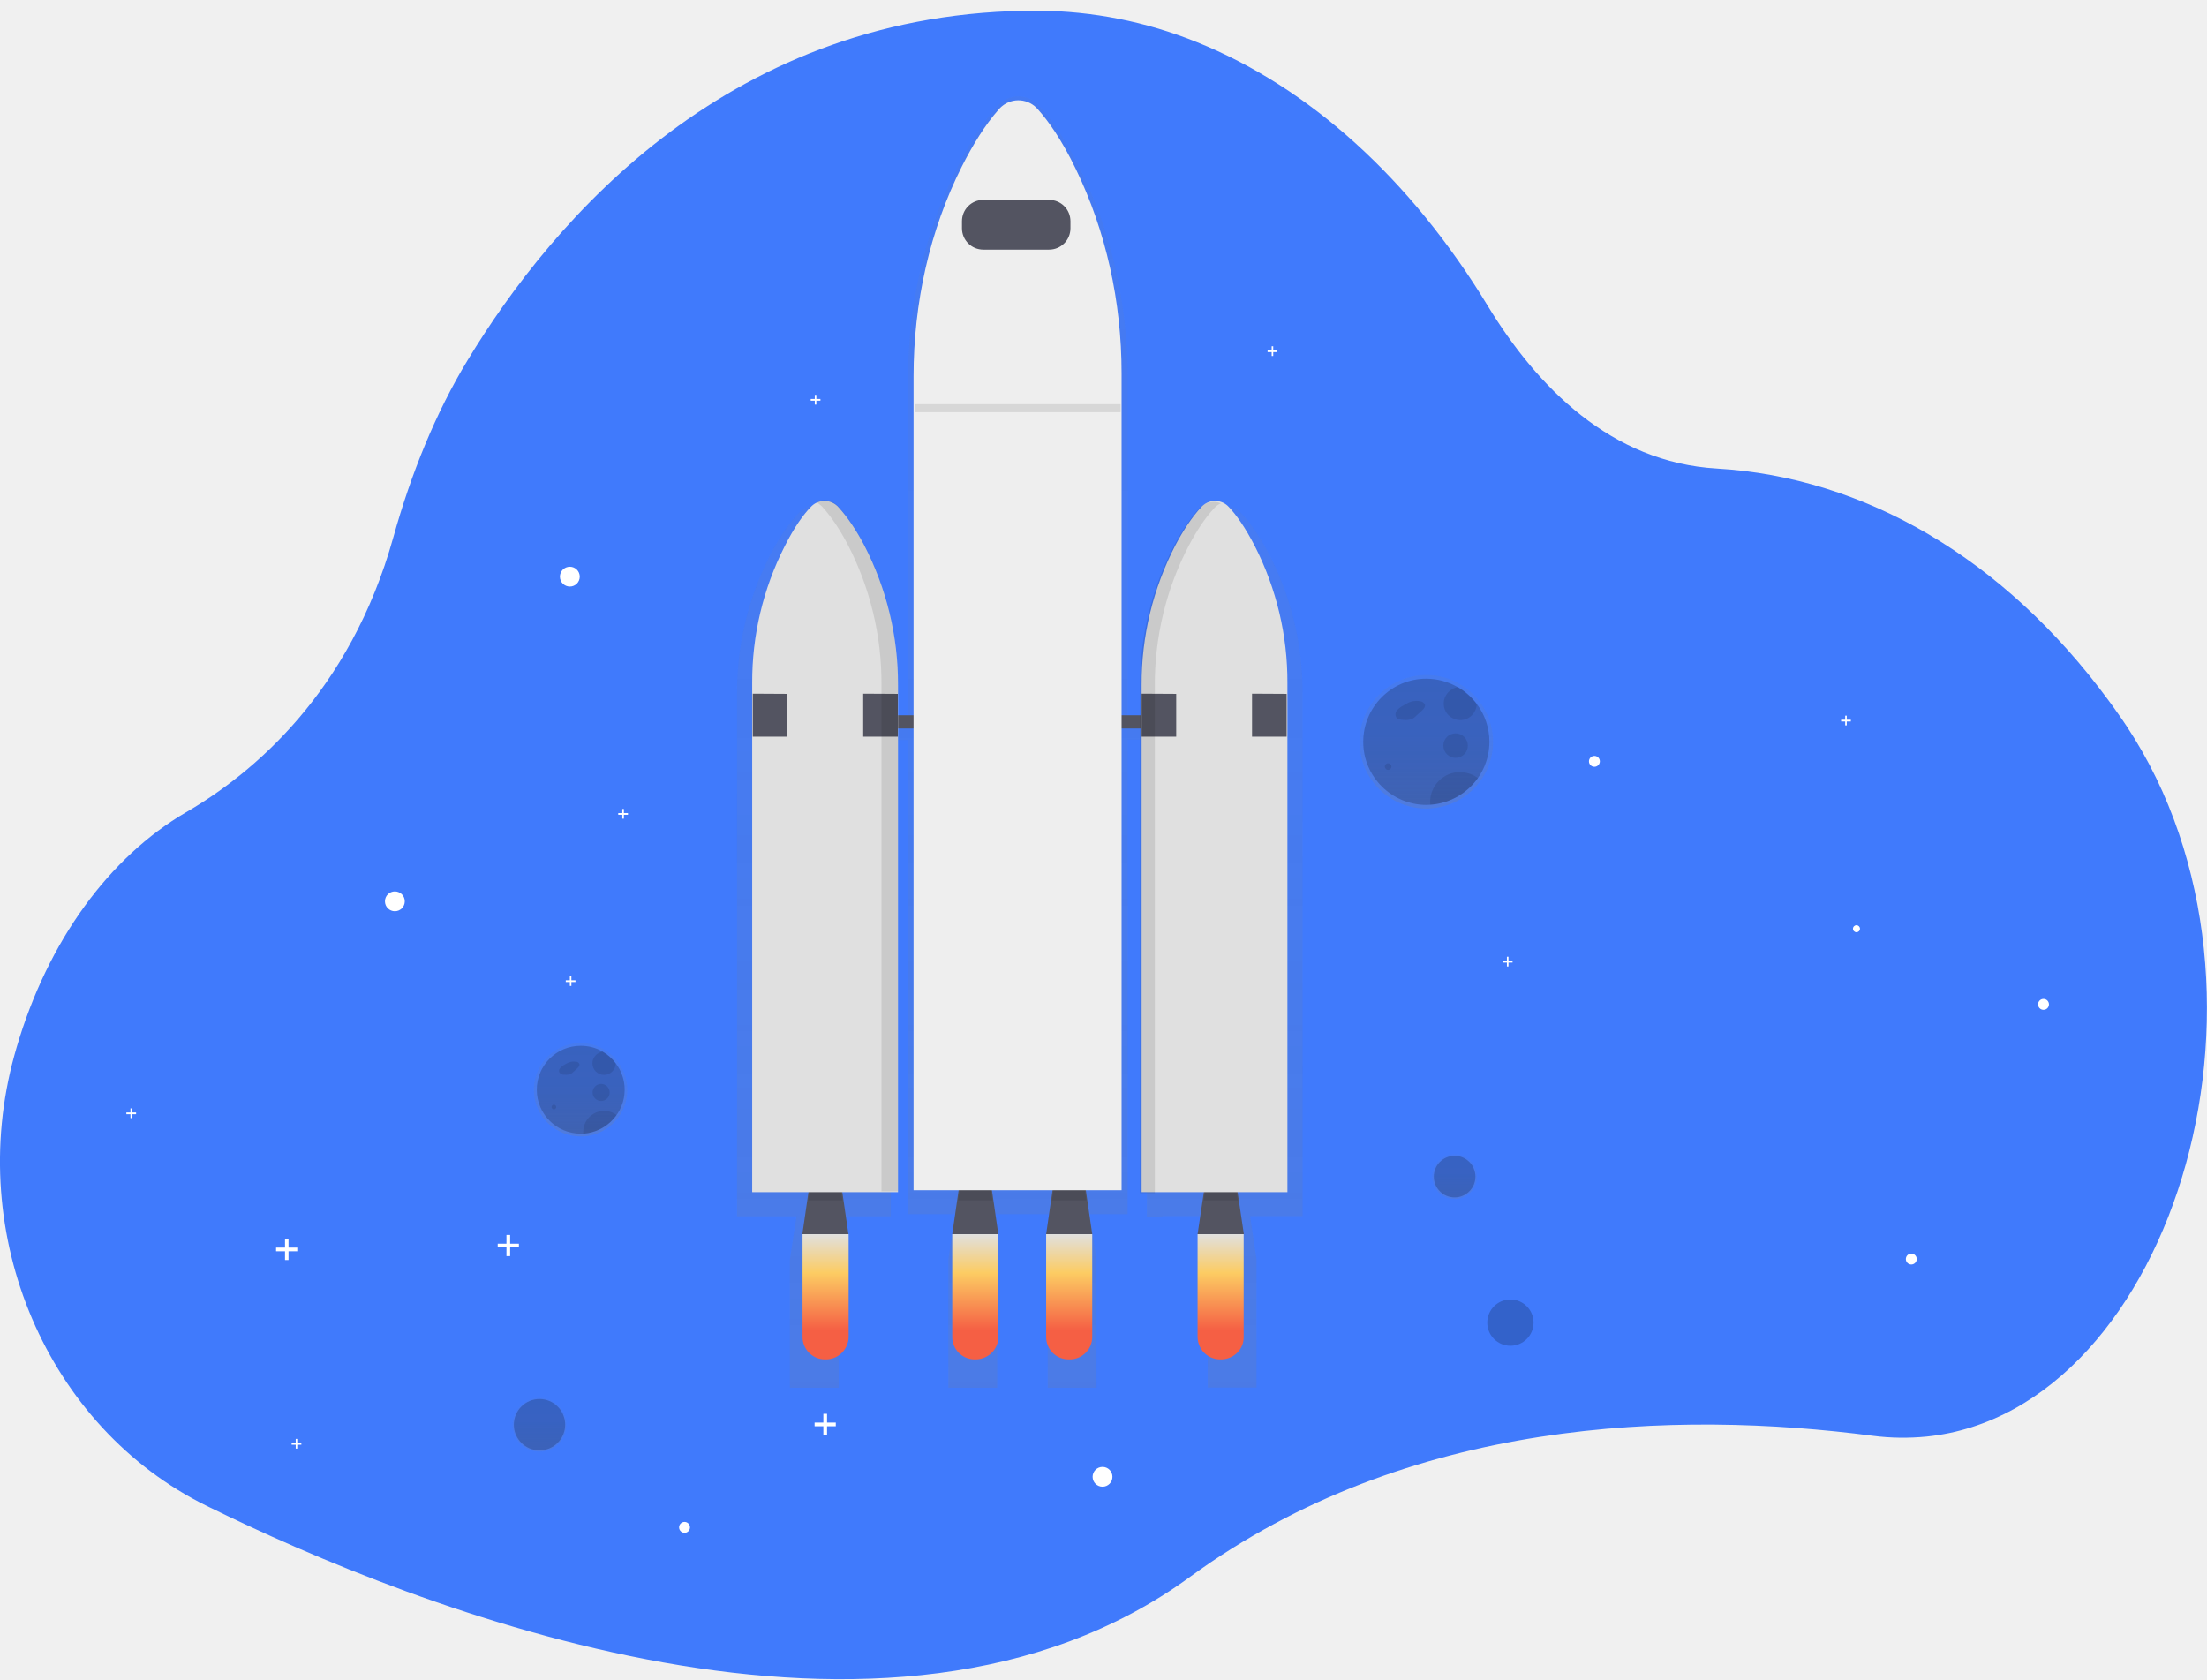
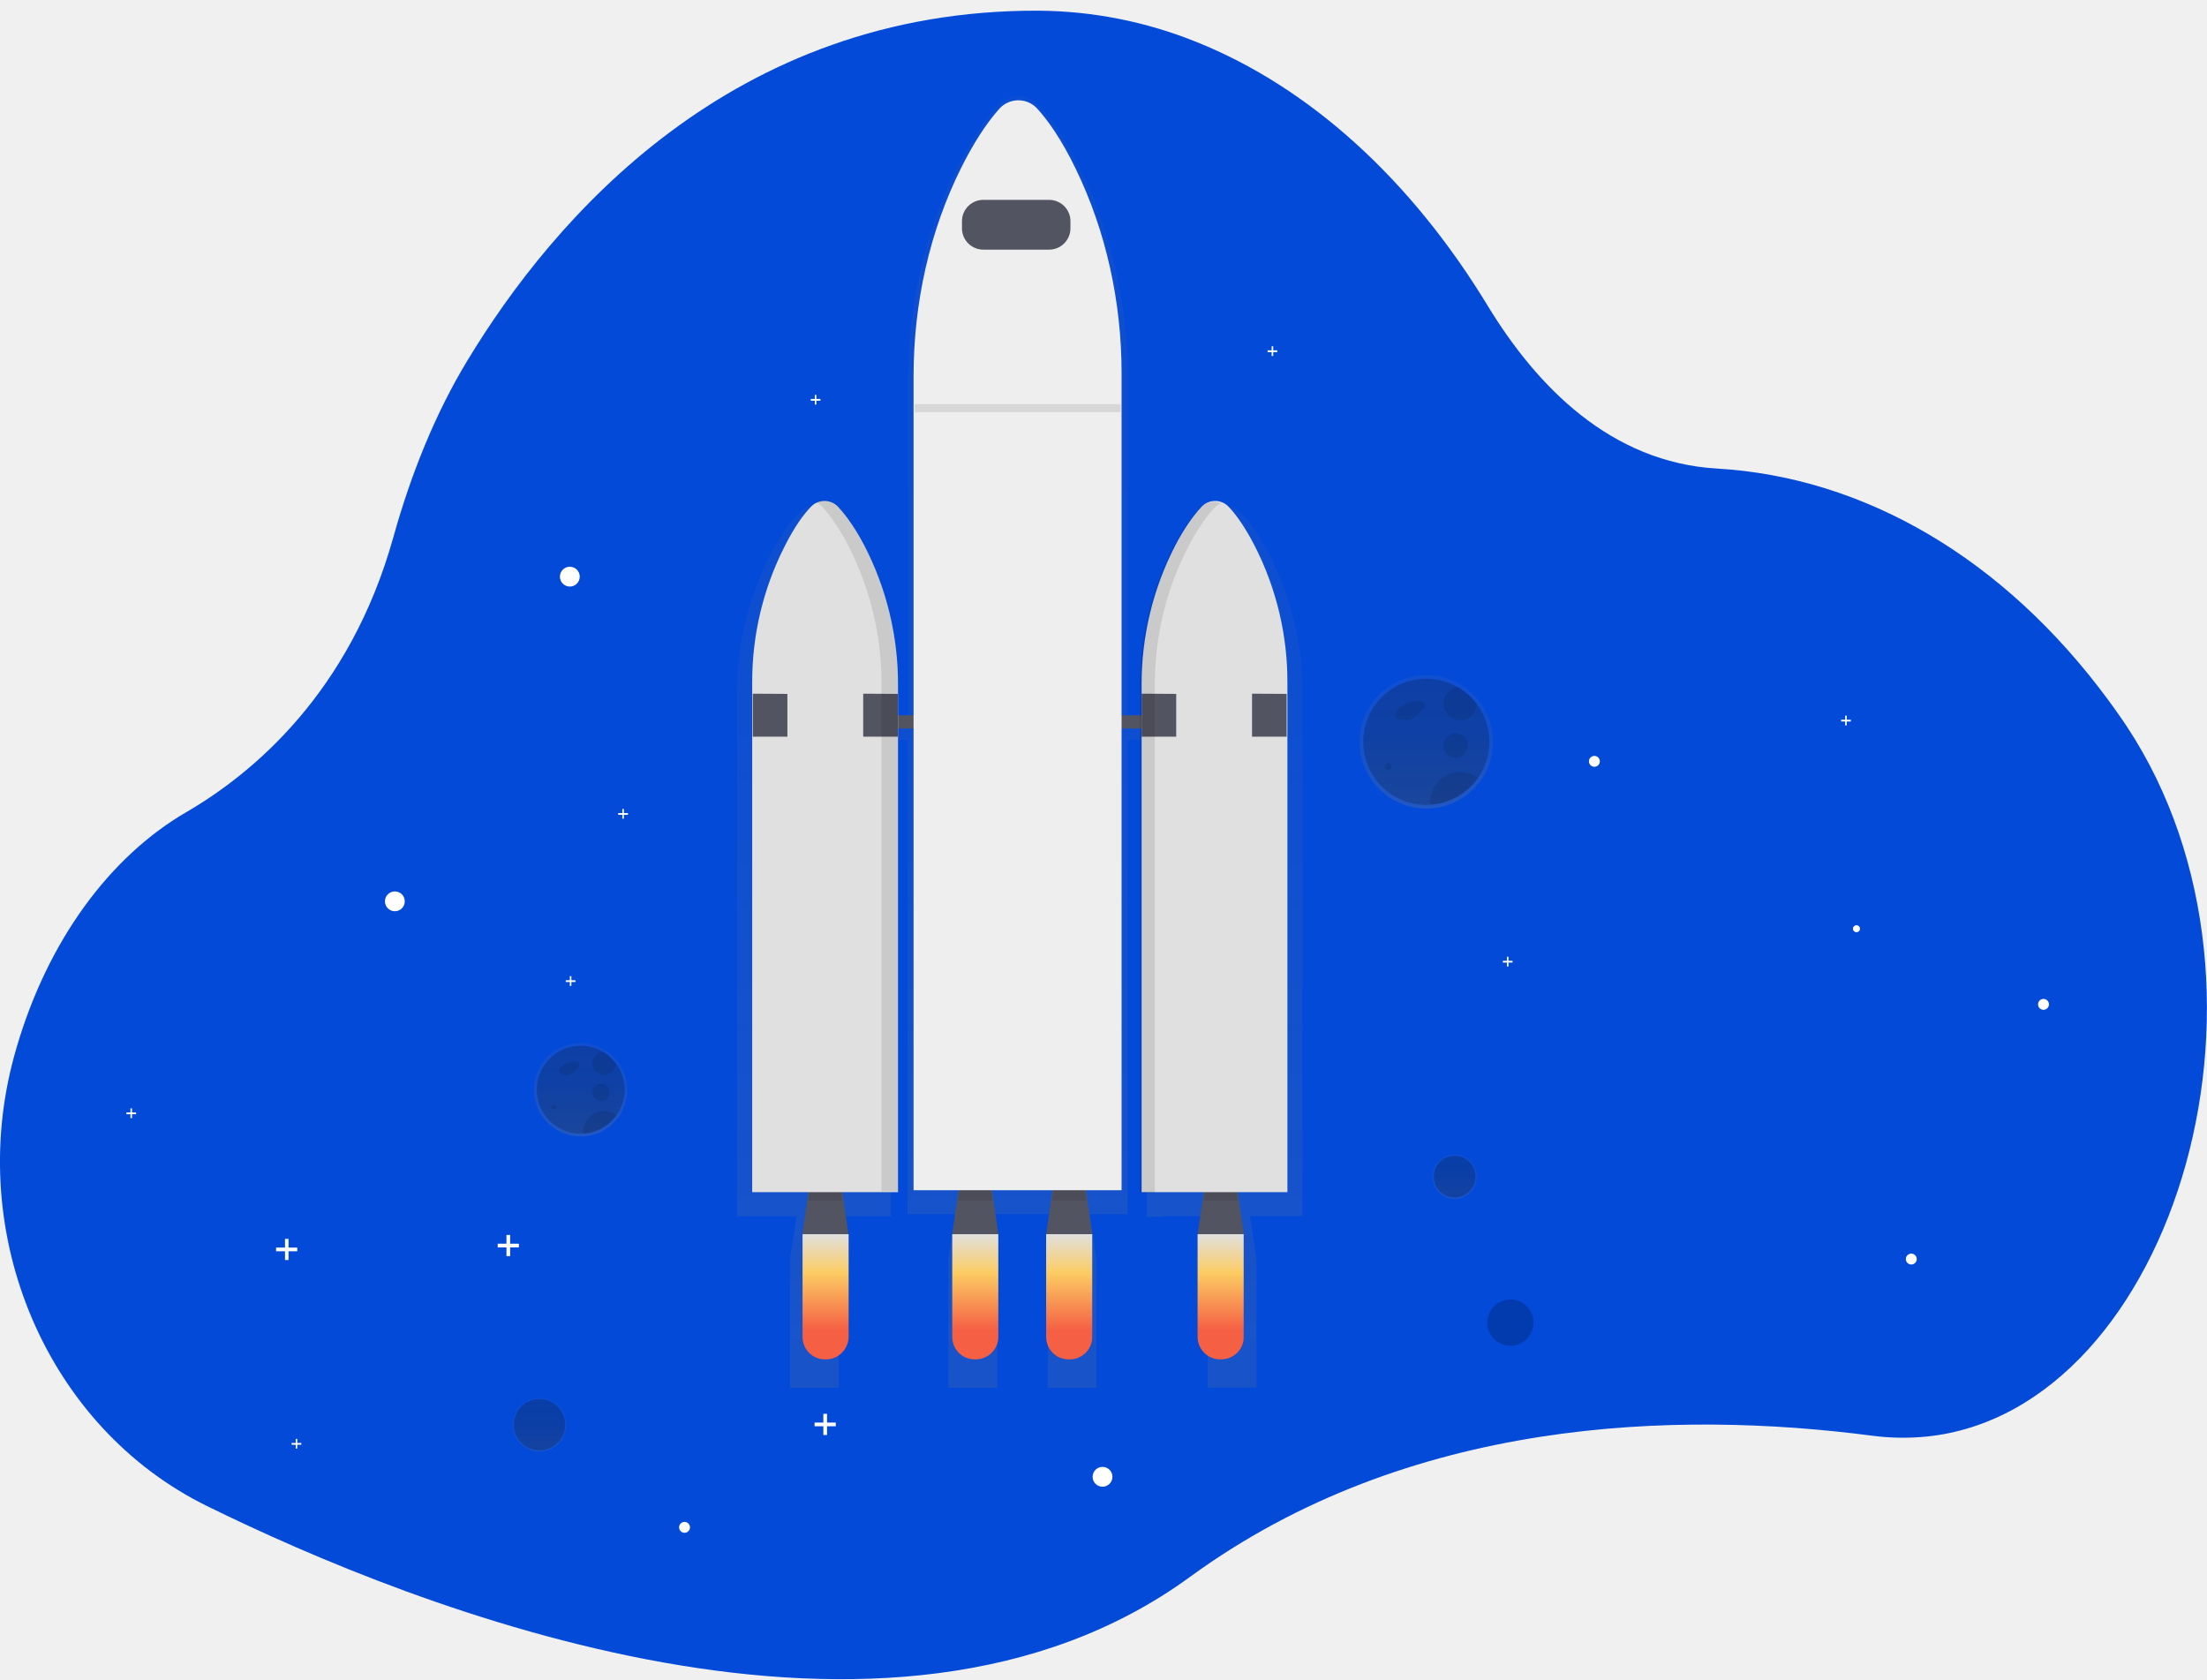
<svg xmlns="http://www.w3.org/2000/svg" version="1.1" id="f1a3512c-954b-43cd-b4a7-b2a657bfa049" x="0px" y="0px" viewBox="0 0 1135.2 863.7" style="enable-background:new 0 0 1135.2 863.7;" xml:space="preserve">
  <style type="text/css">
- 	.st0{fill:#407AFC;}
+ 	.st0{fill:#034ad8;}
	.st1{opacity:0.7;}
	.st2{fill:url(#SVGID_1_);}
	.st3{opacity:0.2;enable-background:new    ;}
	.st4{fill:#FFFFFF;}
	.st5{fill:url(#SVGID_2_);}
	.st6{fill:url(#SVGID_3_);}
	.st7{fill:#535461;}
	.st8{opacity:0.1;}
	.st9{fill:#E0E0E0;}
	.st10{fill:url(#SVGID_4_);}
	.st11{fill:url(#SVGID_5_);}
	.st12{fill:url(#SVGID_6_);}
	.st13{fill:url(#SVGID_7_);}
	.st14{fill:#EEEEEE;}
	.st15{fill:url(#SVGID_8_);}
	.st16{opacity:0.1;enable-background:new    ;}
	.st17{fill:url(#SVGID_9_);}
	.st18{fill:none;}
</style>
  <path class="st0" d="M991,738.9c-9.2,0.9-18.5,0.8-27.7-0.4c-101.1-13.2-238.8-9.4-351.1,72.5C457,924.4,213.7,827.4,106.4,774.6  c-82-40.3-124.6-139.1-99-231.8c0.4-1.3,0.7-2.6,1.1-3.9c16.1-55.1,47.9-98.2,87.2-121.1c34.3-19.9,84.3-61.5,106.6-141.4  c9.2-33,21.8-64.1,38.2-91.1C284.4,112.8,376.3,4.8,534.3,5.5c27.7,0.2,55.2,5.6,81.4,16.2c57.7,23.2,109.9,70.3,149.6,135.7  c25.4,41.7,63.4,80.4,117.8,83.6c75.5,4.4,147.6,45.9,201.7,119.6c1.6,2.1,3.1,4.3,4.6,6.4C1185.8,502.3,1118.9,725.8,991,738.9z" />
  <g class="st1">
    <linearGradient id="SVGID_1_" gradientUnits="userSpaceOnUse" x1="277.46" y1="168.392" x2="277.46" y2="195.992" gradientTransform="matrix(1 0 0 -1 0 915.0046)">
      <stop offset="0" style="stop-color:#808080;stop-opacity:0.25" />
      <stop offset="0.54" style="stop-color:#808080;stop-opacity:0.12" />
      <stop offset="1" style="stop-color:#808080;stop-opacity:0.1" />
    </linearGradient>
    <circle class="st2" cx="277.5" cy="732.8" r="13.8" />
  </g>
  <circle class="st3" cx="277.5" cy="732.8" r="13.2" />
  <circle class="st4" cx="203.1" cy="463.6" r="5.1" />
  <circle class="st4" cx="567.1" cy="759.6" r="5.1" />
  <circle class="st4" cx="352.1" cy="785.6" r="2.8" />
  <circle class="st4" cx="983.1" cy="647.6" r="2.8" />
  <circle class="st4" cx="820.1" cy="391.6" r="2.8" />
  <circle class="st4" cx="1051.1" cy="516.6" r="2.8" />
  <circle class="st4" cx="293.1" cy="296.6" r="5.1" />
  <polygon class="st4" points="152.9,641.7 148.4,641.7 148.4,637.2 146.6,637.2 146.6,641.7 142,641.7 142,643.6 146.6,643.6   146.6,648.1 148.4,648.1 148.4,643.6 152.9,643.6 " />
  <polygon class="st4" points="266.9,639.7 262.4,639.7 262.4,635.2 260.5,635.2 260.5,639.7 256,639.7 256,641.6 260.5,641.6   260.5,646.1 262.4,646.1 262.4,641.6 266.9,641.6 " />
  <polygon class="st4" points="429.9,731.7 425.4,731.7 425.4,727.2 423.5,727.2 423.5,731.7 419,731.7 419,733.6 423.5,733.6   423.5,738.1 425.4,738.1 425.4,733.6 429.9,733.6 " />
  <polygon class="st4" points="657,180.2 654.9,180.2 654.9,178.1 654.1,178.1 654.1,180.2 652,180.2 652,181.1 654.1,181.1   654.1,183.1 654.9,183.1 654.9,181.1 657,181.1 " />
  <polygon class="st4" points="952,370.2 949.9,370.2 949.9,368.1 949.1,368.1 949.1,370.2 947,370.2 947,371.1 949.1,371.1   949.1,373.1 949.9,373.1 949.9,371.1 952,371.1 " />
  <polygon class="st4" points="778,494.2 775.9,494.2 775.9,492.1 775.1,492.1 775.1,494.2 773,494.2 773,495.1 775.1,495.1   775.1,497.1 775.9,497.1 775.9,495.1 778,495.1 " />
  <polygon class="st4" points="70,572.2 67.9,572.2 67.9,570.1 67.1,570.1 67.1,572.2 65,572.2 65,573.1 67.1,573.1 67.1,575.1   67.9,575.1 67.9,573.1 70,573.1 " />
  <polygon class="st4" points="155,742.2 152.9,742.2 152.9,740.1 152.1,740.1 152.1,742.2 150,742.2 150,743.1 152.1,743.1   152.1,745.1 152.9,745.1 152.9,743.1 155,743.1 " />
  <polygon class="st4" points="422,205.2 419.9,205.2 419.9,203.1 419.1,203.1 419.1,205.2 417,205.2 417,206.1 419.1,206.1   419.1,208.1 419.9,208.1 419.9,206.1 422,206.1 " />
  <polygon class="st4" points="296,504.2 293.9,504.2 293.9,502.1 293.1,502.1 293.1,504.2 291,504.2 291,505.1 293.1,505.1   293.1,507.1 293.9,507.1 293.9,505.1 296,505.1 " />
  <polygon class="st4" points="323,418.2 320.9,418.2 320.9,416.1 320.1,416.1 320.1,418.2 318,418.2 318,419.1 320.1,419.1   320.1,421.1 320.9,421.1 320.9,419.1 323,419.1 " />
  <g class="st1">
    <linearGradient id="SVGID_2_" gradientUnits="userSpaceOnUse" x1="748.15" y1="298.332" x2="748.15" y2="321.372" gradientTransform="matrix(1 0 0 -1 0 915.0046)">
      <stop offset="0" style="stop-color:#808080;stop-opacity:0.25" />
      <stop offset="0.54" style="stop-color:#808080;stop-opacity:0.12" />
      <stop offset="1" style="stop-color:#808080;stop-opacity:0.1" />
    </linearGradient>
    <circle class="st5" cx="748.2" cy="605.2" r="11.5" />
  </g>
  <circle class="st3" cx="748.2" cy="605.2" r="10.7" />
  <circle class="st3" cx="776.9" cy="680.3" r="11.9" />
  <g class="st1">
    <linearGradient id="SVGID_3_" gradientUnits="userSpaceOnUse" x1="556.95" y1="158.372" x2="556.95" y2="822.598" gradientTransform="matrix(1 0 0 -1 -32.41 872.1146)">
      <stop offset="0" style="stop-color:#808080;stop-opacity:0.25" />
      <stop offset="0.54" style="stop-color:#808080;stop-opacity:0.12" />
      <stop offset="1" style="stop-color:#808080;stop-opacity:0.1" />
    </linearGradient>
    <path class="st6" d="M670,356.5c0.1-25.1-5.9-49.8-17.5-72c-5.5-10.4-10.5-16.9-14.4-20.9c-3-3.2-7.7-4.1-11.7-2.3   c-1.6,0.6-3,1.5-4.1,2.7c-5.2,5.4-9.9,12.5-14,20.1c-12.2,22.8-18.5,48.2-18.4,74v15.5H580v-180c0-37.7-8.4-74.9-25-107.9   c-7.8-15.6-15-25.4-20.5-31.3c-5.2-5.9-14.1-6.5-20-1.3c-0.5,0.4-0.9,0.8-1.3,1.3c-7.4,8.1-14.2,18.8-20,30.2   c-17.4,33.7-26.2,72-26.2,110.8v178.2h-8.6v-16.2c0.1-25.8-6.2-51.2-18.4-73.9c-4.1-7.6-8.8-14.7-14-20.1c-3.1-3.3-8-4.2-12-2.2   l0.4,0.2c-1.3,0.6-2.4,1.4-3.4,2.3c-3.9,4-8.9,10.5-14.4,20.9c-11.6,22.2-17.6,46.9-17.5,72v269h30.6l-3.4,22.1v66.1h25.1v-66.1   l-3.4-22.1h30.2v-245h8.6v243.9h24.5l-3.5,23.2v66.1h25.1v-66.1l-3.5-23.2h33l-3.5,23.2v66.1h25.1v-66.1l-3.5-23.2h19.5V380.5h9.9   v245.4h8v-0.4h26.6l-3.3,22.1v66.1h25.1v-66.1l-3.3-22.1H670V356.5z" />
  </g>
  <polygon class="st7" points="436.4,634.8 412.7,634.8 416.9,605.9 432.2,605.9 " />
  <g class="st8">
    <polygon points="415.7,617.4 433.3,617.4 432.2,609.3 416.9,609.3  " />
  </g>
  <polygon class="st7" points="639.8,634.8 616,634.8 620.3,605.9 635.5,605.9 " />
  <g class="st8">
    <polygon points="619.1,617.4 636.7,617.4 635.5,609.3 620.3,609.3  " />
  </g>
  <polygon class="st7" points="513.5,634.8 489.8,634.8 494,605.9 509.3,605.9 " />
  <g class="st8">
    <polygon points="492.8,617.4 510.5,617.4 509.3,609.3 494,609.3  " />
  </g>
  <polygon class="st7" points="561.8,634.8 538.1,634.8 542.3,605.9 557.6,605.9 " />
  <g class="st8">
    <polygon points="541.1,617.4 558.8,617.4 557.6,609.3 542.3,609.3  " />
  </g>
  <rect x="436.4" y="367.9" class="st7" width="169.5" height="6.8" />
  <path class="st9" d="M632.1,260.8c-3.5-3.9-9.6-4.2-13.5-0.7c-0.2,0.2-0.5,0.4-0.7,0.7c-4.9,5.3-9.4,12.2-13.3,19.6  c-11.5,22.2-17.5,46.9-17.4,72v260.8h75V351.3c0.1-24.4-5.6-48.4-16.6-70.1C640.4,271,635.7,264.6,632.1,260.8z" />
  <path class="st9" d="M417,260.8c3.5-3.9,9.6-4.2,13.5-0.7c0.2,0.2,0.5,0.4,0.7,0.7c4.9,5.3,9.4,12.2,13.3,19.6  c11.5,22.2,17.5,46.9,17.4,72v260.8h-75V351.3c-0.1-24.4,5.6-48.4,16.6-70.1C408.6,271,413.3,264.6,417,260.8z" />
  <polygon class="st7" points="387.2,356.8 405,356.9 405,378.9 387.2,378.9 " />
  <polygon class="st7" points="444,356.8 461.8,356.9 461.8,378.9 444,378.9 " />
  <polygon class="st7" points="587.2,356.8 605,356.9 605,378.9 587.2,378.9 " />
  <polygon class="st7" points="644,356.8 661.8,356.9 661.8,378.9 644,378.9 " />
  <g class="st8">
    <path d="M444.4,280c-3.9-7.4-8.4-14.3-13.3-19.6c-2.9-3.2-7.5-4.1-11.3-2.1c1.1,0.5,2,1.3,2.9,2.1c4.9,5.3,9.4,12.2,13.3,19.6   c11.5,22.2,17.5,46.9,17.4,72v260.8h8.5V352C461.9,327,456,302.3,444.4,280z" />
  </g>
  <g class="st8">
    <path d="M611.4,280.8c3.9-7.4,8.3-14.3,13.3-19.6c0.9-1,2-1.8,3.3-2.3c-3.8-1.6-8.1-0.7-10.9,2.3c-4.9,5.3-9.4,12.2-13.3,19.6   c-11.5,22.2-17.5,46.9-17.4,72v260.9h7.6V352.8C593.9,327.7,599.8,303,611.4,280.8z" />
  </g>
  <linearGradient id="SVGID_4_" gradientUnits="userSpaceOnUse" x1="456.945" y1="237.362" x2="456.945" y2="172.962" gradientTransform="matrix(1 0 0 -1 -32.41 872.1146)">
    <stop offset="0" style="stop-color:#E0E0E0" />
    <stop offset="0.31" style="stop-color:#FCCC63" />
    <stop offset="0.77" style="stop-color:#F55F44" />
  </linearGradient>
  <path class="st10" d="M424.9,699.2h-0.6c-6.4,0-11.5-5.2-11.5-11.5v-52.9h23.7v52.9C436.4,694,431.2,699.2,424.9,699.2z" />
  <linearGradient id="SVGID_5_" gradientUnits="userSpaceOnUse" x1="534.05" y1="237.362" x2="534.05" y2="172.962" gradientTransform="matrix(1 0 0 -1 -32.41 872.1146)">
    <stop offset="0" style="stop-color:#E0E0E0" />
    <stop offset="0.31" style="stop-color:#FCCC63" />
    <stop offset="0.77" style="stop-color:#F55F44" />
  </linearGradient>
  <path class="st11" d="M502,699.2h-0.7c-6.4,0-11.5-5.2-11.5-11.5v-52.9h23.7v52.9C513.5,694,508.3,699.1,502,699.2z" />
  <linearGradient id="SVGID_6_" gradientUnits="userSpaceOnUse" x1="582.35" y1="237.362" x2="582.35" y2="172.962" gradientTransform="matrix(1 0 0 -1 -32.41 872.1146)">
    <stop offset="0" style="stop-color:#E0E0E0" />
    <stop offset="0.31" style="stop-color:#FCCC63" />
    <stop offset="0.77" style="stop-color:#F55F44" />
  </linearGradient>
  <path class="st12" d="M550.3,699.2h-0.7c-6.4,0-11.5-5.2-11.5-11.5v-52.9h23.7v52.9C561.8,694,556.6,699.2,550.3,699.2z" />
  <linearGradient id="SVGID_7_" gradientUnits="userSpaceOnUse" x1="660.3" y1="237.362" x2="660.3" y2="172.962" gradientTransform="matrix(1 0 0 -1 -32.41 872.1146)">
    <stop offset="0" style="stop-color:#E0E0E0" />
    <stop offset="0.31" style="stop-color:#FCCC63" />
    <stop offset="0.77" style="stop-color:#F55F44" />
  </linearGradient>
  <path class="st13" d="M628.2,699.2h-0.6c-6.4,0-11.5-5.1-11.6-11.5c0,0,0,0,0,0v-52.9h23.7v52.9C639.8,694,634.6,699.1,628.2,699.2z  " />
  <path class="st14" d="M533.9,56.3c-4.7-5.6-13-6.3-18.6-1.6c-0.6,0.5-1.1,1-1.6,1.6c-7,7.9-13.4,18.3-19,29.4  c-16.5,32.8-24.8,70.1-24.8,107.9v418.6h107V191.9c0-36.7-8-73-23.6-105.1C545.9,71.5,539.1,62.1,533.9,56.3z" />
  <path class="st7" d="M505.8,102.8h33.8c6.1,0,11,4.9,11,11v3.6c0,6.1-4.9,11-11,11h-33.8c-6.1,0-11-4.9-11-11v-3.6  C494.8,107.7,499.7,102.8,505.8,102.8z" />
  <g class="st8">
    <rect x="470.5" y="207.9" width="105.9" height="4.1" />
  </g>
  <linearGradient id="SVGID_8_" gradientUnits="userSpaceOnUse" x1="766.068" y1="456.212" x2="766.068" y2="524.878" gradientTransform="matrix(1 0 0 -1 -32.41 872.1146)">
    <stop offset="0" style="stop-color:#808080;stop-opacity:0.25" />
    <stop offset="0.54" style="stop-color:#808080;stop-opacity:0.12" />
    <stop offset="1" style="stop-color:#808080;stop-opacity:0.1" />
  </linearGradient>
  <path class="st15" d="M761,360.8L761,360.8c-2.8-3.6-6.3-6.7-10.2-9l0,0c-16.4-9.5-37.4-3.8-46.9,12.6s-3.8,37.4,12.6,46.9  c5.2,3,11.1,4.6,17.1,4.6c0.7,0,1.5,0,2.2-0.1c18.9-1.2,33.3-17.5,32.1-36.4C767.5,372.7,765.1,366.3,761,360.8L761,360.8z" />
  <path class="st3" d="M766.1,381.5c0,17.1-13.3,31.3-30.4,32.4c-0.7,0-1.4,0.1-2,0.1c-17.9,0-32.5-14.5-32.5-32.4  c0-17.9,14.5-32.5,32.4-32.5c5.7,0,11.3,1.5,16.3,4.4l0,0c3.8,2.2,7,5.1,9.7,8.6l0,0C763.8,367.6,766.1,374.5,766.1,381.5z" />
  <path class="st16" d="M725.7,360.9c-1.7,0.7-3.3,1.6-4.8,2.5c-1,0.6-1.9,1.4-2.6,2.3c-0.7,1-0.7,2.3-0.1,3.3  c0.8,1.1,2.3,1.2,3.7,1.3c1.4,0.2,2.8,0,4.2-0.4c0.9-0.4,1.7-1,2.4-1.8l2.8-2.5c1-0.9,2-2.1,1.6-3.3c-0.5-0.9-1.4-1.5-2.4-1.6  c-2.4-0.5-4.9,0-7,1.2" />
  <g class="st8">
    <circle cx="714" cy="394.3" r="1.7" />
  </g>
  <g class="st8">
    <circle cx="748.7" cy="383.5" r="6.3" />
  </g>
  <g class="st8">
    <path d="M759.6,362L759.6,362c-0.1,4.7-3.9,8.5-8.6,8.4c-4.7-0.1-8.5-3.9-8.4-8.6c0-4.2,3.2-7.8,7.4-8.4l0,0   C753.7,355.6,757,358.5,759.6,362z" />
  </g>
  <g class="st8">
    <path d="M760.2,400.2c-5.7,8-14.7,13.1-24.5,13.7c0-0.5-0.1-0.9-0.1-1.4c0-8.5,6.9-15.4,15.4-15.4   C754.3,397.2,757.5,398.2,760.2,400.2L760.2,400.2z" />
  </g>
  <linearGradient id="SVGID_9_" gradientUnits="userSpaceOnUse" x1="330.91" y1="287.652" x2="330.91" y2="335.562" gradientTransform="matrix(1 0 0 -1 -32.41 872.1146)">
    <stop offset="0" style="stop-color:#808080;stop-opacity:0.25" />
    <stop offset="0.54" style="stop-color:#808080;stop-opacity:0.12" />
    <stop offset="1" style="stop-color:#808080;stop-opacity:0.1" />
  </linearGradient>
  <path class="st17" d="M317.8,546.1L317.8,546.1c-1.9-2.6-4.4-4.7-7.1-6.3l0,0c-11.4-6.7-26.1-2.9-32.8,8.6s-2.9,26.1,8.6,32.8  c3.7,2.2,8,3.3,12.3,3.3c0.5,0,1,0,1.5,0c13.2-0.9,23.2-12.3,22.3-25.6C322.2,554.2,320.5,549.8,317.8,546.1L317.8,546.1z" />
  <path class="st3" d="M321.3,560.5c0,11.9-9.3,21.8-21.2,22.6c-0.5,0-1,0-1.4,0c-12.5,0-22.6-10.1-22.6-22.6s10.1-22.6,22.6-22.6  c4,0,7.9,1,11.3,3l0,0c2.6,1.5,4.9,3.6,6.7,6l0,0C319.7,550.8,321.3,555.6,321.3,560.5z" />
  <path class="st16" d="M293.1,546.2c-1.2,0.5-2.3,1.1-3.4,1.8c-0.7,0.4-1.3,1-1.8,1.6c-0.5,0.7-0.5,1.6,0,2.3c0.7,0.7,1.6,1,2.5,0.9  c1,0.1,2,0,2.9-0.3c0.6-0.3,1.2-0.7,1.7-1.2l1.9-1.8c0.7-0.6,1.4-1.5,1.1-2.3c-0.3-0.6-0.9-1.1-1.6-1.1c-1.7-0.3-3.4,0-4.9,0.9" />
  <g class="st8">
    <circle cx="284.9" cy="569.4" r="1.2" />
  </g>
  <g class="st8">
    <circle cx="309.2" cy="561.9" r="4.4" />
  </g>
  <g class="st8">
    <path d="M316.7,546.9L316.7,546.9c0,3.3-2.7,6-6,6c-3.3,0-6-2.7-6-6c0-3,2.3-5.5,5.2-5.9l0,0C312.6,542.4,314.9,544.4,316.7,546.9z   " />
  </g>
  <g class="st8">
    <path d="M317.1,573.5c-3.9,5.6-10.2,9.1-17.1,9.6c0-0.3,0-0.6,0-1c0-5.9,4.8-10.7,10.7-10.7C313.1,571.4,315.3,572.1,317.1,573.5   L317.1,573.5z" />
  </g>
  <polyline class="st18" points="837.7,588.9 859.5,600.5 842.5,619.6 " />
  <circle class="st4" cx="954.9" cy="477.7" r="1.8" />
</svg>
